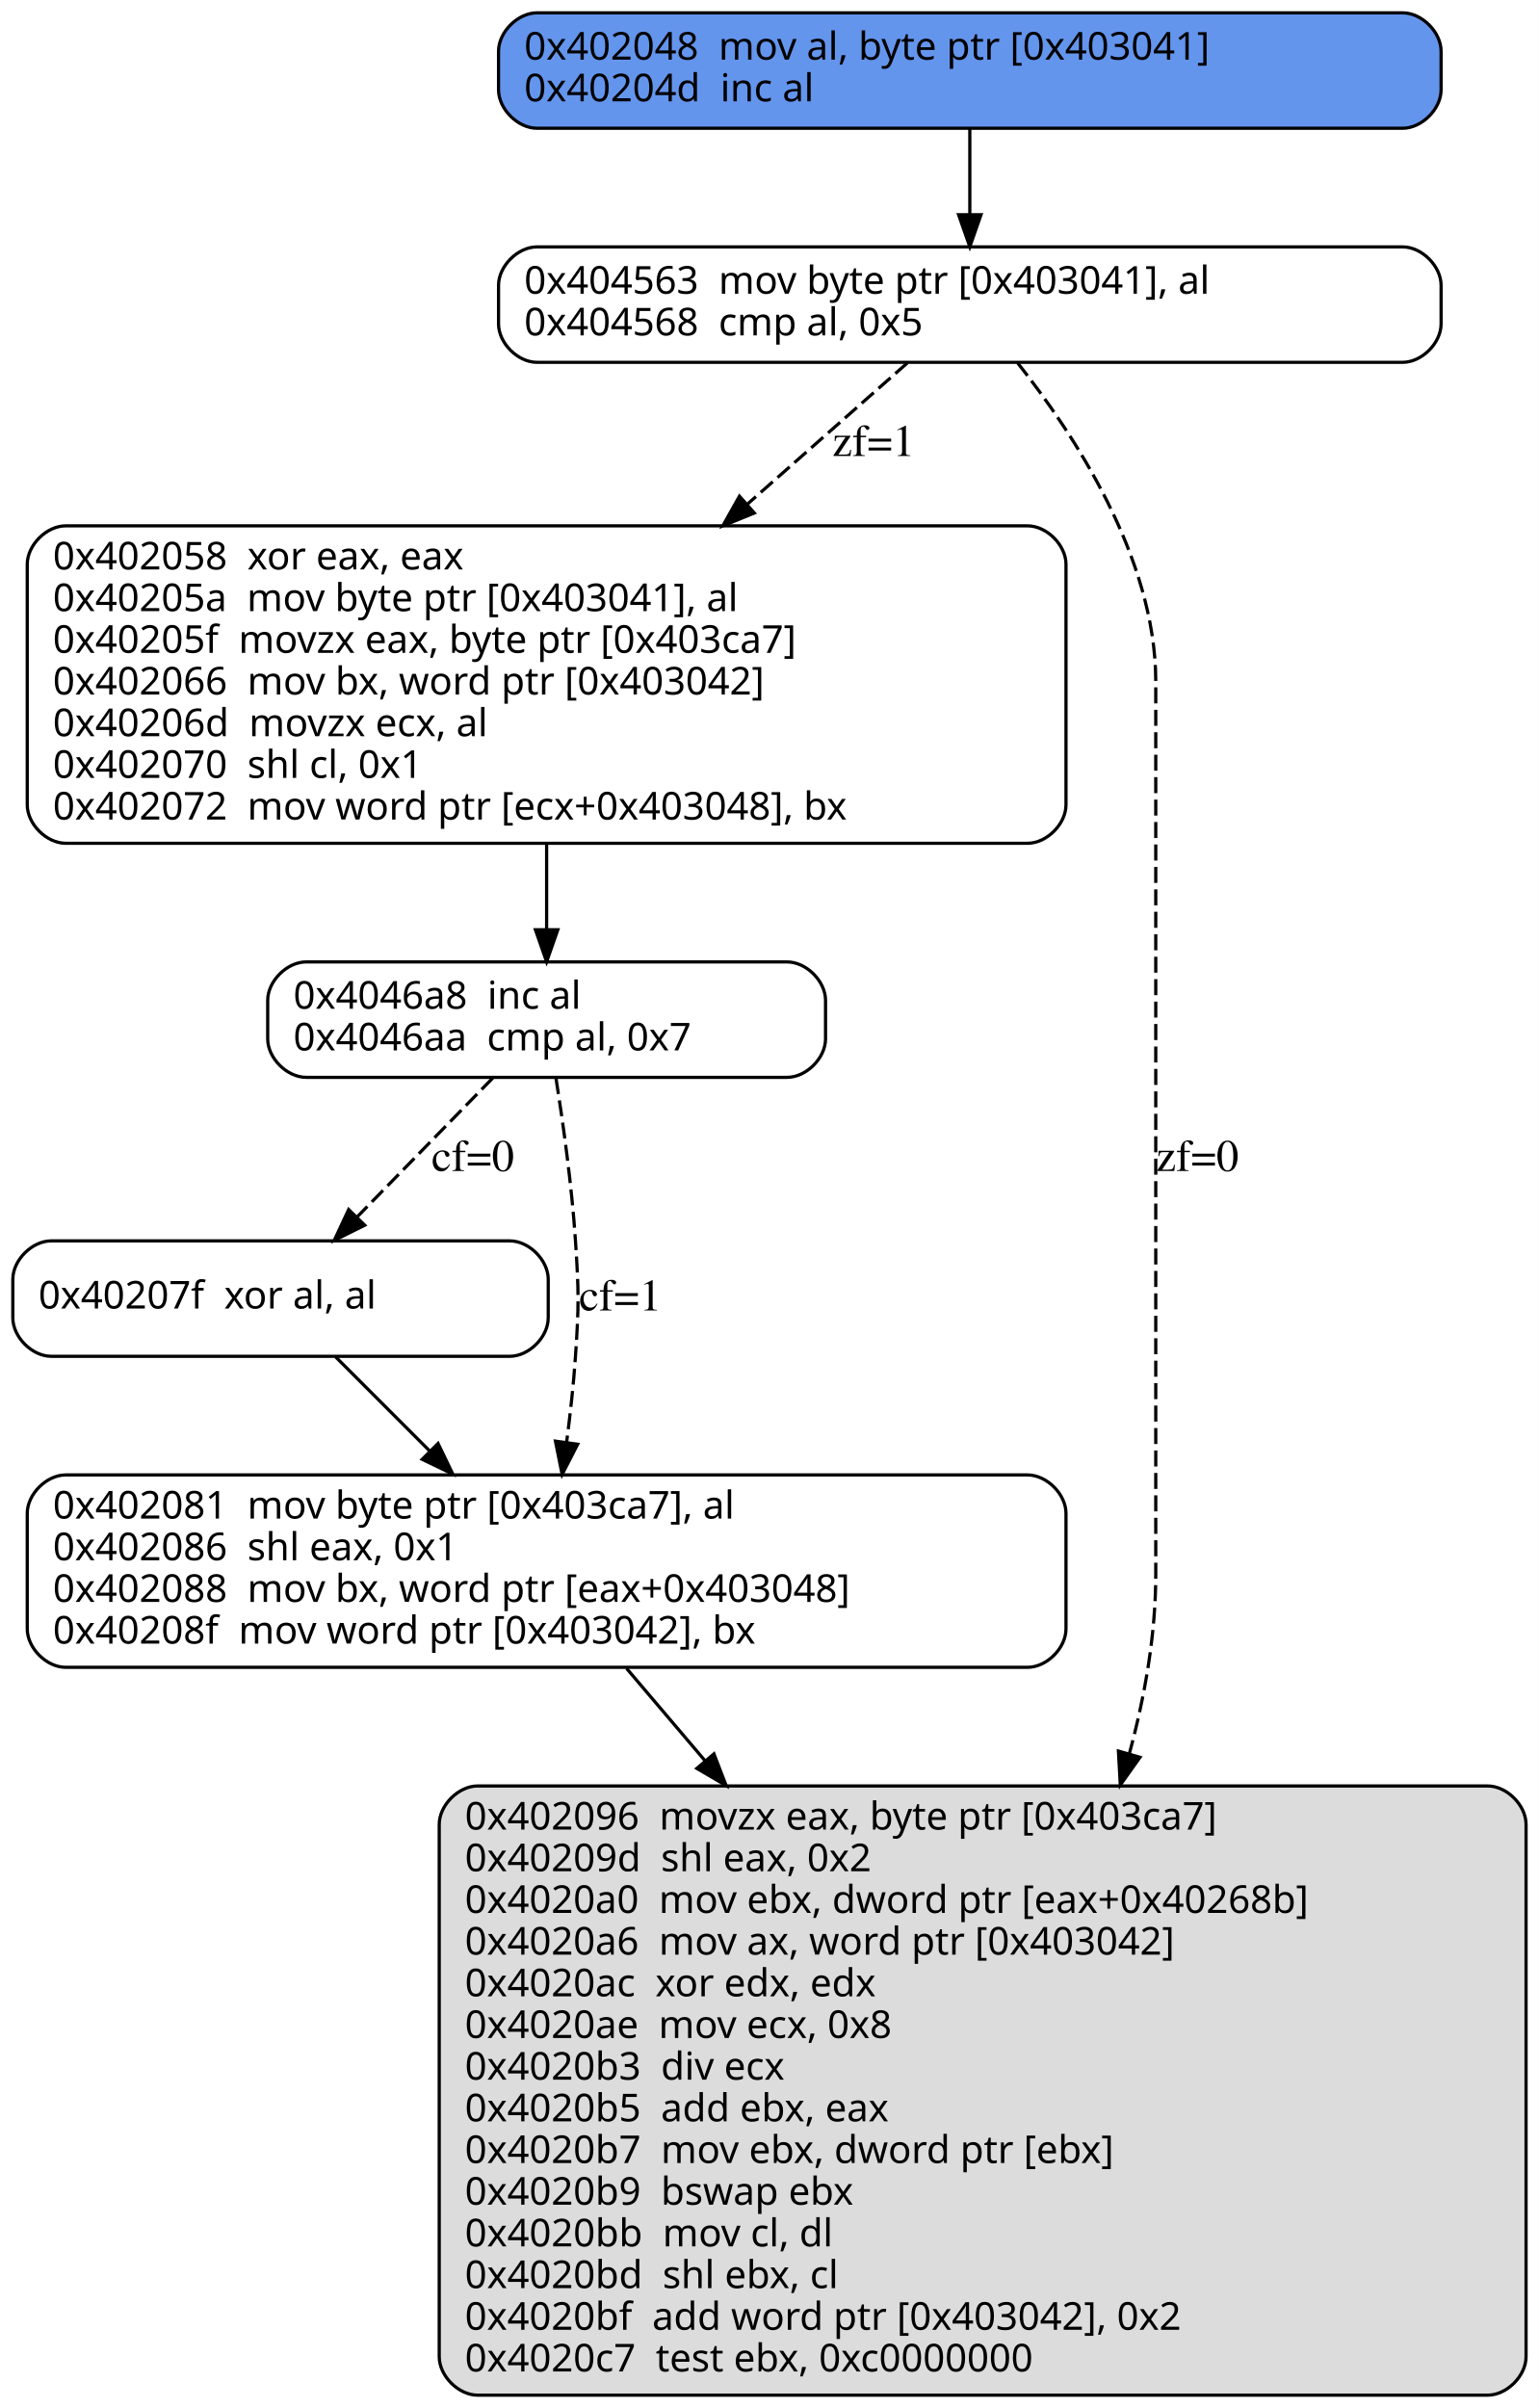
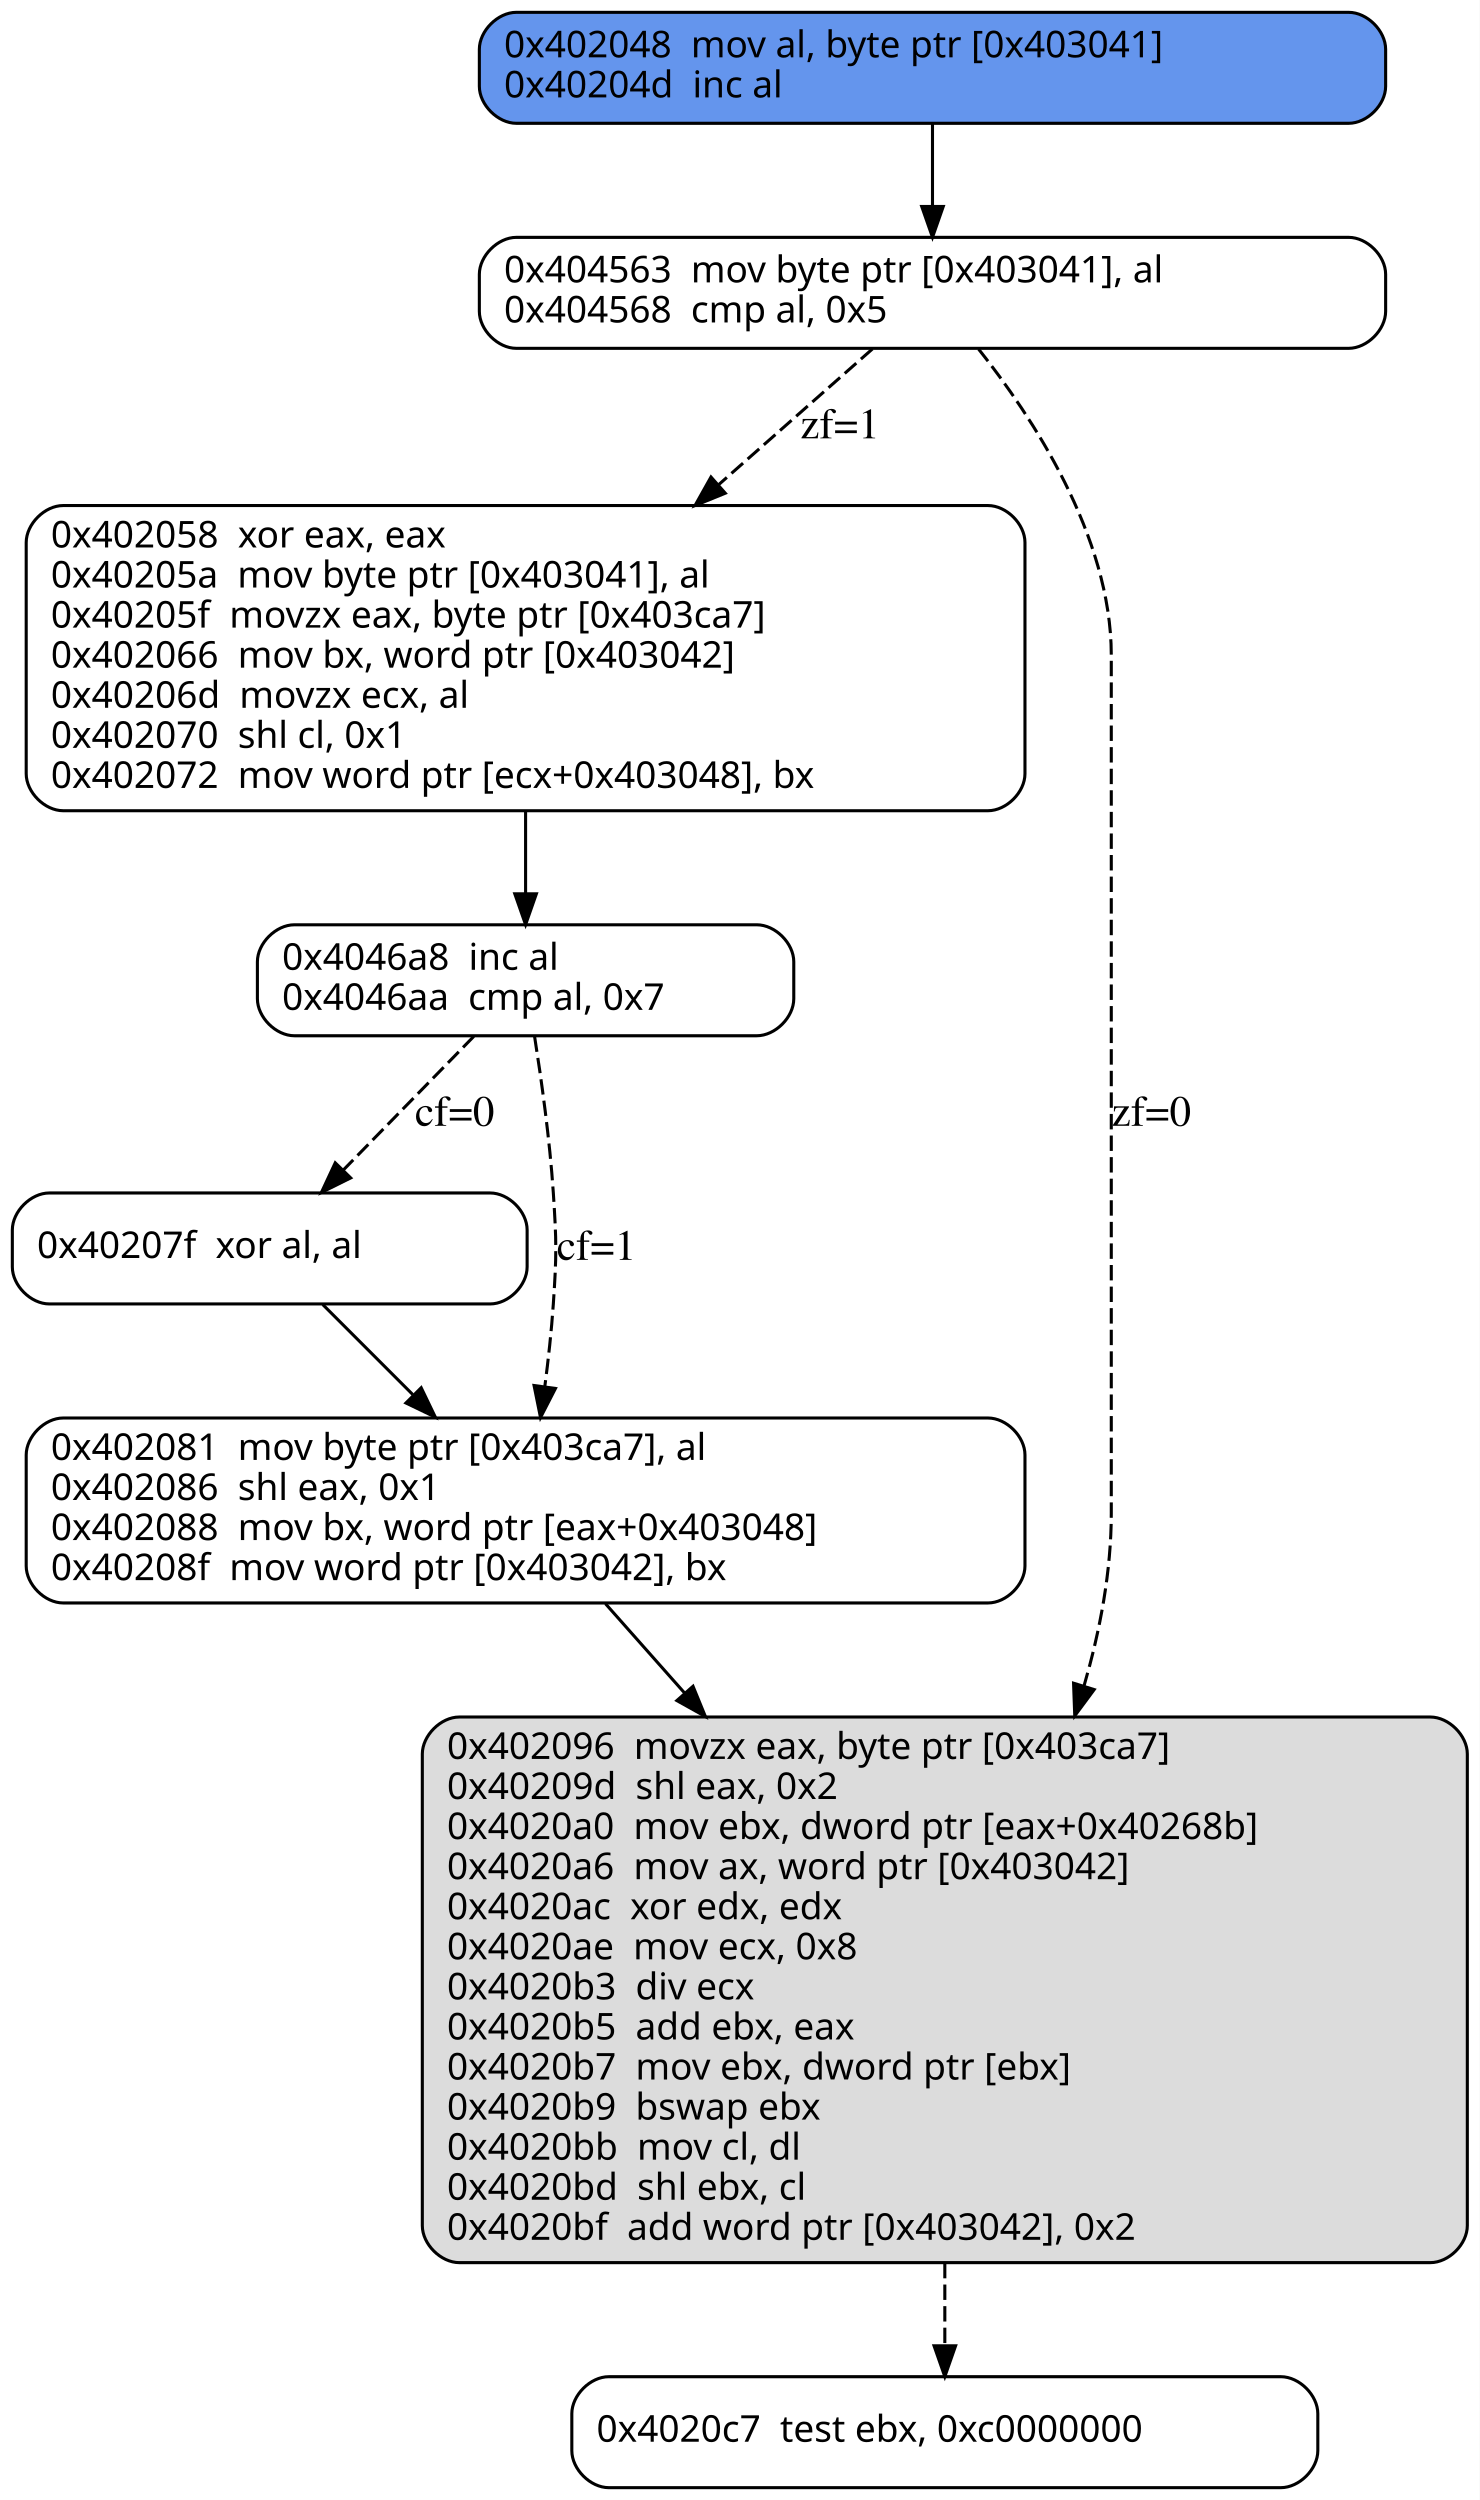
- <svg xmlns="http://www.w3.org/2000/svg" width="480pt" height="751pt" viewBox="0.00 0.00 480.00 751.00">
-   <g id="graph0" class="graph" transform="scale(1 1) rotate(0) translate(4 747)">
-     <polygon fill="white" stroke="none" points="-4,4 -4,-747 476,-747 476,4 -4,4" />
+ <svg xmlns="http://www.w3.org/2000/svg" width="480pt" height="811pt" viewBox="0.00 0.00 480.00 811.00">
+   <g id="graph0" class="graph" transform="scale(1 1) rotate(0) translate(4 807)">
+     <polygon fill="white" stroke="none" points="-4,4 -4,-807 476,-807 476,4 -4,4" />
    <g id="node1" class="node">
-       <path fill="cornflowerblue" stroke="black" d="M433.5,-743C433.5,-743 163.5,-743 163.5,-743 157.5,-743 151.5,-737 151.5,-731 151.5,-731 151.5,-719 151.5,-719 151.5,-713 157.5,-707 163.5,-707 163.5,-707 433.5,-707 433.5,-707 439.5,-707 445.5,-713 445.5,-719 445.5,-719 445.5,-731 445.5,-731 445.5,-737 439.5,-743 433.5,-743" />
-       <text text-anchor="start" x="159.5" y="-728.4" font-family="Source Code Pro" font-size="12.00">0x402048  mov al, byte ptr [0x403041]</text>
-       <text text-anchor="start" x="159.5" y="-715.4" font-family="Source Code Pro" font-size="12.00">0x40204d  inc al</text>
+       <path fill="cornflowerblue" stroke="black" d="M433.5,-803C433.5,-803 163.5,-803 163.5,-803 157.5,-803 151.5,-797 151.5,-791 151.5,-791 151.5,-779 151.5,-779 151.5,-773 157.5,-767 163.5,-767 163.5,-767 433.5,-767 433.5,-767 439.5,-767 445.5,-773 445.5,-779 445.5,-779 445.5,-791 445.5,-791 445.5,-797 439.5,-803 433.5,-803" />
+       <text text-anchor="start" x="159.5" y="-788.4" font-family="Source Code Pro" font-size="12.00">0x402048  mov al, byte ptr [0x403041]</text>
+       <text text-anchor="start" x="159.5" y="-775.4" font-family="Source Code Pro" font-size="12.00">0x40204d  inc al</text>
    </g>
    <g id="node2" class="node">
-       <path fill="none" stroke="black" d="M433.5,-670C433.5,-670 163.5,-670 163.5,-670 157.5,-670 151.5,-664 151.5,-658 151.5,-658 151.5,-646 151.5,-646 151.5,-640 157.5,-634 163.5,-634 163.5,-634 433.5,-634 433.5,-634 439.5,-634 445.5,-640 445.5,-646 445.5,-646 445.5,-658 445.5,-658 445.5,-664 439.5,-670 433.5,-670" />
-       <text text-anchor="start" x="159.5" y="-655.4" font-family="Source Code Pro" font-size="12.00">0x404563  mov byte ptr [0x403041], al</text>
-       <text text-anchor="start" x="159.5" y="-642.4" font-family="Source Code Pro" font-size="12.00">0x404568  cmp al, 0x5</text>
+       <path fill="none" stroke="black" d="M433.5,-730C433.5,-730 163.5,-730 163.5,-730 157.5,-730 151.5,-724 151.5,-718 151.5,-718 151.5,-706 151.5,-706 151.5,-700 157.5,-694 163.5,-694 163.5,-694 433.5,-694 433.5,-694 439.5,-694 445.5,-700 445.5,-706 445.5,-706 445.5,-718 445.5,-718 445.5,-724 439.5,-730 433.5,-730" />
+       <text text-anchor="start" x="159.5" y="-715.4" font-family="Source Code Pro" font-size="12.00">0x404563  mov byte ptr [0x403041], al</text>
+       <text text-anchor="start" x="159.5" y="-702.4" font-family="Source Code Pro" font-size="12.00">0x404568  cmp al, 0x5</text>
    </g>
    <g id="edge1" class="edge">
-       <path fill="none" stroke="black" d="M298.5,-706.813C298.5,-698.789 298.5,-689.047 298.5,-680.069" />
-       <polygon fill="black" stroke="black" points="302,-680.029 298.5,-670.029 295,-680.029 302,-680.029" />
+       <path fill="none" stroke="black" d="M298.5,-766.813C298.5,-758.789 298.5,-749.047 298.5,-740.069" />
+       <polygon fill="black" stroke="black" points="302,-740.029 298.5,-730.029 295,-740.029 302,-740.029" />
    </g>
    <g id="node3" class="node">
-       <path fill="none" stroke="black" d="M316.5,-583C316.5,-583 16.5,-583 16.5,-583 10.5,-583 4.5,-577 4.5,-571 4.5,-571 4.5,-496 4.5,-496 4.5,-490 10.5,-484 16.5,-484 16.5,-484 316.5,-484 316.5,-484 322.5,-484 328.5,-490 328.5,-496 328.5,-496 328.5,-571 328.5,-571 328.5,-577 322.5,-583 316.5,-583" />
-       <text text-anchor="start" x="12.5" y="-569.4" font-family="Source Code Pro" font-size="12.00">0x402058  xor eax, eax</text>
-       <text text-anchor="start" x="12.5" y="-556.4" font-family="Source Code Pro" font-size="12.00">0x40205a  mov byte ptr [0x403041], al</text>
-       <text text-anchor="start" x="12.5" y="-543.4" font-family="Source Code Pro" font-size="12.00">0x40205f  movzx eax, byte ptr [0x403ca7]</text>
-       <text text-anchor="start" x="12.5" y="-530.4" font-family="Source Code Pro" font-size="12.00">0x402066  mov bx, word ptr [0x403042]</text>
-       <text text-anchor="start" x="12.5" y="-517.4" font-family="Source Code Pro" font-size="12.00">0x40206d  movzx ecx, al</text>
-       <text text-anchor="start" x="12.5" y="-504.4" font-family="Source Code Pro" font-size="12.00">0x402070  shl cl, 0x1</text>
-       <text text-anchor="start" x="12.5" y="-491.4" font-family="Source Code Pro" font-size="12.00">0x402072  mov word ptr [ecx+0x403048], bx</text>
+       <path fill="none" stroke="black" d="M316.5,-643C316.5,-643 16.5,-643 16.5,-643 10.5,-643 4.5,-637 4.5,-631 4.5,-631 4.5,-556 4.5,-556 4.5,-550 10.5,-544 16.5,-544 16.5,-544 316.5,-544 316.5,-544 322.5,-544 328.5,-550 328.5,-556 328.5,-556 328.5,-631 328.5,-631 328.5,-637 322.5,-643 316.5,-643" />
+       <text text-anchor="start" x="12.5" y="-629.4" font-family="Source Code Pro" font-size="12.00">0x402058  xor eax, eax</text>
+       <text text-anchor="start" x="12.5" y="-616.4" font-family="Source Code Pro" font-size="12.00">0x40205a  mov byte ptr [0x403041], al</text>
+       <text text-anchor="start" x="12.5" y="-603.4" font-family="Source Code Pro" font-size="12.00">0x40205f  movzx eax, byte ptr [0x403ca7]</text>
+       <text text-anchor="start" x="12.5" y="-590.4" font-family="Source Code Pro" font-size="12.00">0x402066  mov bx, word ptr [0x403042]</text>
+       <text text-anchor="start" x="12.5" y="-577.4" font-family="Source Code Pro" font-size="12.00">0x40206d  movzx ecx, al</text>
+       <text text-anchor="start" x="12.5" y="-564.4" font-family="Source Code Pro" font-size="12.00">0x402070  shl cl, 0x1</text>
+       <text text-anchor="start" x="12.5" y="-551.4" font-family="Source Code Pro" font-size="12.00">0x402072  mov word ptr [ecx+0x403048], bx</text>
    </g>
    <g id="edge2" class="edge">
-       <path fill="none" stroke="black" stroke-dasharray="5,2" d="M279.023,-633.81C265.72,-622.069 247.286,-605.8 229.185,-589.825" />
-       <polygon fill="black" stroke="black" points="231.278,-587.003 221.464,-583.01 226.646,-592.252 231.278,-587.003" />
-       <text text-anchor="middle" x="268.5" y="-604.8" font-family="Times,serif" font-size="14.00">zf=1</text>
+       <path fill="none" stroke="black" stroke-dasharray="5,2" d="M279.023,-693.81C265.72,-682.069 247.286,-665.8 229.185,-649.825" />
+       <polygon fill="black" stroke="black" points="231.278,-647.003 221.464,-643.01 226.646,-652.252 231.278,-647.003" />
+       <text text-anchor="middle" x="268.5" y="-664.8" font-family="Times,serif" font-size="14.00">zf=1</text>
    </g>
    <g id="node7" class="node">
-       <path fill="gainsboro" stroke="black" d="M460,-190C460,-190 145,-190 145,-190 139,-190 133,-184 133,-178 133,-178 133,-12 133,-12 133,-6 139,-0 145,-0 145,-0 460,-0 460,-0 466,-0 472,-6 472,-12 472,-12 472,-178 472,-178 472,-184 466,-190 460,-190" />
-       <text text-anchor="start" x="141" y="-176.4" font-family="Source Code Pro" font-size="12.00">0x402096  movzx eax, byte ptr [0x403ca7]</text>
-       <text text-anchor="start" x="141" y="-163.4" font-family="Source Code Pro" font-size="12.00">0x40209d  shl eax, 0x2</text>
-       <text text-anchor="start" x="141" y="-150.4" font-family="Source Code Pro" font-size="12.00">0x4020a0  mov ebx, dword ptr [eax+0x40268b]</text>
-       <text text-anchor="start" x="141" y="-137.4" font-family="Source Code Pro" font-size="12.00">0x4020a6  mov ax, word ptr [0x403042]</text>
-       <text text-anchor="start" x="141" y="-124.4" font-family="Source Code Pro" font-size="12.00">0x4020ac  xor edx, edx</text>
-       <text text-anchor="start" x="141" y="-111.4" font-family="Source Code Pro" font-size="12.00">0x4020ae  mov ecx, 0x8</text>
-       <text text-anchor="start" x="141" y="-98.4" font-family="Source Code Pro" font-size="12.00">0x4020b3  div ecx</text>
-       <text text-anchor="start" x="141" y="-85.4" font-family="Source Code Pro" font-size="12.00">0x4020b5  add ebx, eax</text>
-       <text text-anchor="start" x="141" y="-72.4" font-family="Source Code Pro" font-size="12.00">0x4020b7  mov ebx, dword ptr [ebx]</text>
-       <text text-anchor="start" x="141" y="-59.4" font-family="Source Code Pro" font-size="12.00">0x4020b9  bswap ebx</text>
-       <text text-anchor="start" x="141" y="-46.4" font-family="Source Code Pro" font-size="12.00">0x4020bb  mov cl, dl</text>
-       <text text-anchor="start" x="141" y="-33.4" font-family="Source Code Pro" font-size="12.00">0x4020bd  shl ebx, cl</text>
-       <text text-anchor="start" x="141" y="-20.4" font-family="Source Code Pro" font-size="12.00">0x4020bf  add word ptr [0x403042], 0x2</text>
-       <text text-anchor="start" x="141" y="-7.4" font-family="Source Code Pro" font-size="12.00">0x4020c7  test ebx, 0xc0000000</text>
+       <path fill="gainsboro" stroke="black" d="M460,-250C460,-250 145,-250 145,-250 139,-250 133,-244 133,-238 133,-238 133,-85 133,-85 133,-79 139,-73 145,-73 145,-73 460,-73 460,-73 466,-73 472,-79 472,-85 472,-85 472,-238 472,-238 472,-244 466,-250 460,-250" />
+       <text text-anchor="start" x="141" y="-236.4" font-family="Source Code Pro" font-size="12.00">0x402096  movzx eax, byte ptr [0x403ca7]</text>
+       <text text-anchor="start" x="141" y="-223.4" font-family="Source Code Pro" font-size="12.00">0x40209d  shl eax, 0x2</text>
+       <text text-anchor="start" x="141" y="-210.4" font-family="Source Code Pro" font-size="12.00">0x4020a0  mov ebx, dword ptr [eax+0x40268b]</text>
+       <text text-anchor="start" x="141" y="-197.4" font-family="Source Code Pro" font-size="12.00">0x4020a6  mov ax, word ptr [0x403042]</text>
+       <text text-anchor="start" x="141" y="-184.4" font-family="Source Code Pro" font-size="12.00">0x4020ac  xor edx, edx</text>
+       <text text-anchor="start" x="141" y="-171.4" font-family="Source Code Pro" font-size="12.00">0x4020ae  mov ecx, 0x8</text>
+       <text text-anchor="start" x="141" y="-158.4" font-family="Source Code Pro" font-size="12.00">0x4020b3  div ecx</text>
+       <text text-anchor="start" x="141" y="-145.4" font-family="Source Code Pro" font-size="12.00">0x4020b5  add ebx, eax</text>
+       <text text-anchor="start" x="141" y="-132.4" font-family="Source Code Pro" font-size="12.00">0x4020b7  mov ebx, dword ptr [ebx]</text>
+       <text text-anchor="start" x="141" y="-119.4" font-family="Source Code Pro" font-size="12.00">0x4020b9  bswap ebx</text>
+       <text text-anchor="start" x="141" y="-106.4" font-family="Source Code Pro" font-size="12.00">0x4020bb  mov cl, dl</text>
+       <text text-anchor="start" x="141" y="-93.4" font-family="Source Code Pro" font-size="12.00">0x4020bd  shl ebx, cl</text>
+       <text text-anchor="start" x="141" y="-80.4" font-family="Source Code Pro" font-size="12.00">0x4020bf  add word ptr [0x403042], 0x2</text>
    </g>
    <g id="edge3" class="edge">
-       <path fill="none" stroke="black" stroke-dasharray="5,2" d="M313.436,-633.776C330.621,-612.136 356.5,-573.135 356.5,-534.5 356.5,-534.5 356.5,-534.5 356.5,-256 356.5,-237.486 353.214,-218.37 348.263,-200.075" />
-       <polygon fill="black" stroke="black" points="351.578,-198.937 345.442,-190.299 344.852,-200.878 351.578,-198.937" />
-       <text text-anchor="middle" x="369.5" y="-381.8" font-family="Times,serif" font-size="14.00">zf=0</text>
+       <path fill="none" stroke="black" stroke-dasharray="5,2" d="M313.436,-693.776C330.621,-672.136 356.5,-633.135 356.5,-594.5 356.5,-594.5 356.5,-594.5 356.5,-316 356.5,-297.441 352.944,-278.3 347.657,-260.096" />
+       <polygon fill="black" stroke="black" points="350.95,-258.898 344.649,-250.381 344.263,-260.968 350.95,-258.898" />
+       <text text-anchor="middle" x="369.5" y="-441.8" font-family="Times,serif" font-size="14.00">zf=0</text>
    </g>
    <g id="node4" class="node">
-       <path fill="none" stroke="black" d="M241.5,-447C241.5,-447 91.5,-447 91.5,-447 85.5,-447 79.5,-441 79.5,-435 79.5,-435 79.5,-423 79.5,-423 79.5,-417 85.5,-411 91.5,-411 91.5,-411 241.5,-411 241.5,-411 247.5,-411 253.5,-417 253.5,-423 253.5,-423 253.5,-435 253.5,-435 253.5,-441 247.5,-447 241.5,-447" />
-       <text text-anchor="start" x="87.5" y="-432.4" font-family="Source Code Pro" font-size="12.00">0x4046a8  inc al</text>
-       <text text-anchor="start" x="87.5" y="-419.4" font-family="Source Code Pro" font-size="12.00">0x4046aa  cmp al, 0x7</text>
+       <path fill="none" stroke="black" d="M241.5,-507C241.5,-507 91.5,-507 91.5,-507 85.5,-507 79.5,-501 79.5,-495 79.5,-495 79.5,-483 79.5,-483 79.5,-477 85.5,-471 91.5,-471 91.5,-471 241.5,-471 241.5,-471 247.5,-471 253.5,-477 253.5,-483 253.5,-483 253.5,-495 253.5,-495 253.5,-501 247.5,-507 241.5,-507" />
+       <text text-anchor="start" x="87.5" y="-492.4" font-family="Source Code Pro" font-size="12.00">0x4046a8  inc al</text>
+       <text text-anchor="start" x="87.5" y="-479.4" font-family="Source Code Pro" font-size="12.00">0x4046aa  cmp al, 0x7</text>
    </g>
    <g id="edge4" class="edge">
-       <path fill="none" stroke="black" d="M166.5,-483.952C166.5,-474.741 166.5,-465.414 166.5,-457.164" />
-       <polygon fill="black" stroke="black" points="170,-457.041 166.5,-447.041 163,-457.041 170,-457.041" />
+       <path fill="none" stroke="black" d="M166.5,-543.952C166.5,-534.741 166.5,-525.414 166.5,-517.164" />
+       <polygon fill="black" stroke="black" points="170,-517.041 166.5,-507.041 163,-517.041 170,-517.041" />
    </g>
    <g id="node5" class="node">
-       <path fill="none" stroke="black" d="M155,-360C155,-360 12,-360 12,-360 6,-360 0,-354 0,-348 0,-348 0,-336 0,-336 0,-330 6,-324 12,-324 12,-324 155,-324 155,-324 161,-324 167,-330 167,-336 167,-336 167,-348 167,-348 167,-354 161,-360 155,-360" />
-       <text text-anchor="start" x="8" y="-338.9" font-family="Source Code Pro" font-size="12.00">0x40207f  xor al, al</text>
+       <path fill="none" stroke="black" d="M155,-420C155,-420 12,-420 12,-420 6,-420 0,-414 0,-408 0,-408 0,-396 0,-396 0,-390 6,-384 12,-384 12,-384 155,-384 155,-384 161,-384 167,-390 167,-396 167,-396 167,-408 167,-408 167,-414 161,-420 155,-420" />
+       <text text-anchor="start" x="8" y="-398.9" font-family="Source Code Pro" font-size="12.00">0x40207f  xor al, al</text>
    </g>
    <g id="edge5" class="edge">
-       <path fill="none" stroke="black" stroke-dasharray="5,2" d="M149.704,-410.799C137.554,-398.356 120.962,-381.364 107.428,-367.504" />
-       <polygon fill="black" stroke="black" points="109.762,-364.885 100.271,-360.175 104.754,-369.775 109.762,-364.885" />
-       <text text-anchor="middle" x="143.5" y="-381.8" font-family="Times,serif" font-size="14.00">cf=0</text>
+       <path fill="none" stroke="black" stroke-dasharray="5,2" d="M149.704,-470.799C137.554,-458.356 120.962,-441.364 107.428,-427.504" />
+       <polygon fill="black" stroke="black" points="109.762,-424.885 100.271,-420.175 104.754,-429.775 109.762,-424.885" />
+       <text text-anchor="middle" x="143.5" y="-441.8" font-family="Times,serif" font-size="14.00">cf=0</text>
    </g>
    <g id="node6" class="node">
-       <path fill="none" stroke="black" d="M316.5,-287C316.5,-287 16.5,-287 16.5,-287 10.5,-287 4.5,-281 4.5,-275 4.5,-275 4.5,-239 4.5,-239 4.5,-233 10.5,-227 16.5,-227 16.5,-227 316.5,-227 316.5,-227 322.5,-227 328.5,-233 328.5,-239 328.5,-239 328.5,-275 328.5,-275 328.5,-281 322.5,-287 316.5,-287" />
-       <text text-anchor="start" x="12.5" y="-273.4" font-family="Source Code Pro" font-size="12.00">0x402081  mov byte ptr [0x403ca7], al</text>
-       <text text-anchor="start" x="12.5" y="-260.4" font-family="Source Code Pro" font-size="12.00">0x402086  shl eax, 0x1</text>
-       <text text-anchor="start" x="12.5" y="-247.4" font-family="Source Code Pro" font-size="12.00">0x402088  mov bx, word ptr [eax+0x403048]</text>
-       <text text-anchor="start" x="12.5" y="-234.4" font-family="Source Code Pro" font-size="12.00">0x40208f  mov word ptr [0x403042], bx</text>
+       <path fill="none" stroke="black" d="M316.5,-347C316.5,-347 16.5,-347 16.5,-347 10.5,-347 4.5,-341 4.5,-335 4.5,-335 4.5,-299 4.5,-299 4.5,-293 10.5,-287 16.5,-287 16.5,-287 316.5,-287 316.5,-287 322.5,-287 328.5,-293 328.5,-299 328.5,-299 328.5,-335 328.5,-335 328.5,-341 322.5,-347 316.5,-347" />
+       <text text-anchor="start" x="12.5" y="-333.4" font-family="Source Code Pro" font-size="12.00">0x402081  mov byte ptr [0x403ca7], al</text>
+       <text text-anchor="start" x="12.5" y="-320.4" font-family="Source Code Pro" font-size="12.00">0x402086  shl eax, 0x1</text>
+       <text text-anchor="start" x="12.5" y="-307.4" font-family="Source Code Pro" font-size="12.00">0x402088  mov bx, word ptr [eax+0x403048]</text>
+       <text text-anchor="start" x="12.5" y="-294.4" font-family="Source Code Pro" font-size="12.00">0x40208f  mov word ptr [0x403042], bx</text>
    </g>
    <g id="edge6" class="edge">
-       <path fill="none" stroke="black" stroke-dasharray="5,2" d="M169.424,-410.734C171.59,-397.027 174.357,-377.349 175.5,-360 176.552,-344.035 176.583,-339.963 175.5,-324 174.909,-315.293 173.884,-305.983 172.733,-297.183" />
-       <polygon fill="black" stroke="black" points="176.183,-296.578 171.342,-287.154 169.249,-297.54 176.183,-296.578" />
-       <text text-anchor="middle" x="189.5" y="-338.3" font-family="Times,serif" font-size="14.00">cf=1</text>
+       <path fill="none" stroke="black" stroke-dasharray="5,2" d="M169.424,-470.734C171.59,-457.027 174.357,-437.349 175.5,-420 176.552,-404.035 176.583,-399.963 175.5,-384 174.909,-375.293 173.884,-365.983 172.733,-357.183" />
+       <polygon fill="black" stroke="black" points="176.183,-356.578 171.342,-347.154 169.249,-357.54 176.183,-356.578" />
+       <text text-anchor="middle" x="189.5" y="-398.3" font-family="Times,serif" font-size="14.00">cf=1</text>
    </g>
    <g id="edge7" class="edge">
-       <path fill="none" stroke="black" d="M100.698,-323.802C109.18,-315.32 119.754,-304.746 129.927,-294.573" />
-       <polygon fill="black" stroke="black" points="132.632,-296.818 137.228,-287.272 127.682,-291.868 132.632,-296.818" />
+       <path fill="none" stroke="black" d="M100.698,-383.802C109.18,-375.32 119.754,-364.746 129.927,-354.573" />
+       <polygon fill="black" stroke="black" points="132.632,-356.818 137.228,-347.272 127.682,-351.868 132.632,-356.818" />
    </g>
    <g id="edge8" class="edge">
-       <path fill="none" stroke="black" d="M191.444,-226.654C198.726,-218.087 207.126,-208.205 215.98,-197.789" />
-       <polygon fill="black" stroke="black" points="218.688,-200.007 222.497,-190.121 213.354,-195.474 218.688,-200.007" />
+       <path fill="none" stroke="black" d="M192.401,-286.767C200.029,-278.157 208.822,-268.232 218.045,-257.823" />
+       <polygon fill="black" stroke="black" points="220.814,-259.975 224.826,-250.169 215.575,-255.333 220.814,-259.975" />
+     </g>
+     <g id="node8" class="node">
+       <path fill="none" stroke="black" d="M411.5,-36C411.5,-36 193.5,-36 193.5,-36 187.5,-36 181.5,-30 181.5,-24 181.5,-24 181.5,-12 181.5,-12 181.5,-6 187.5,-0 193.5,-0 193.5,-0 411.5,-0 411.5,-0 417.5,-0 423.5,-6 423.5,-12 423.5,-12 423.5,-24 423.5,-24 423.5,-30 417.5,-36 411.5,-36" />
+       <text text-anchor="start" x="189.5" y="-14.9" font-family="Source Code Pro" font-size="12.00">0x4020c7  test ebx, 0xc0000000</text>
+     </g>
+     <g id="edge9" class="edge">
+       <path fill="none" stroke="black" stroke-dasharray="5,2" d="M302.5,-72.899C302.5,-63.259 302.5,-54.062 302.5,-46.083" />
+       <polygon fill="black" stroke="black" points="306,-46.029 302.5,-36.029 299,-46.029 306,-46.029" />
    </g>
  </g>
</svg>
